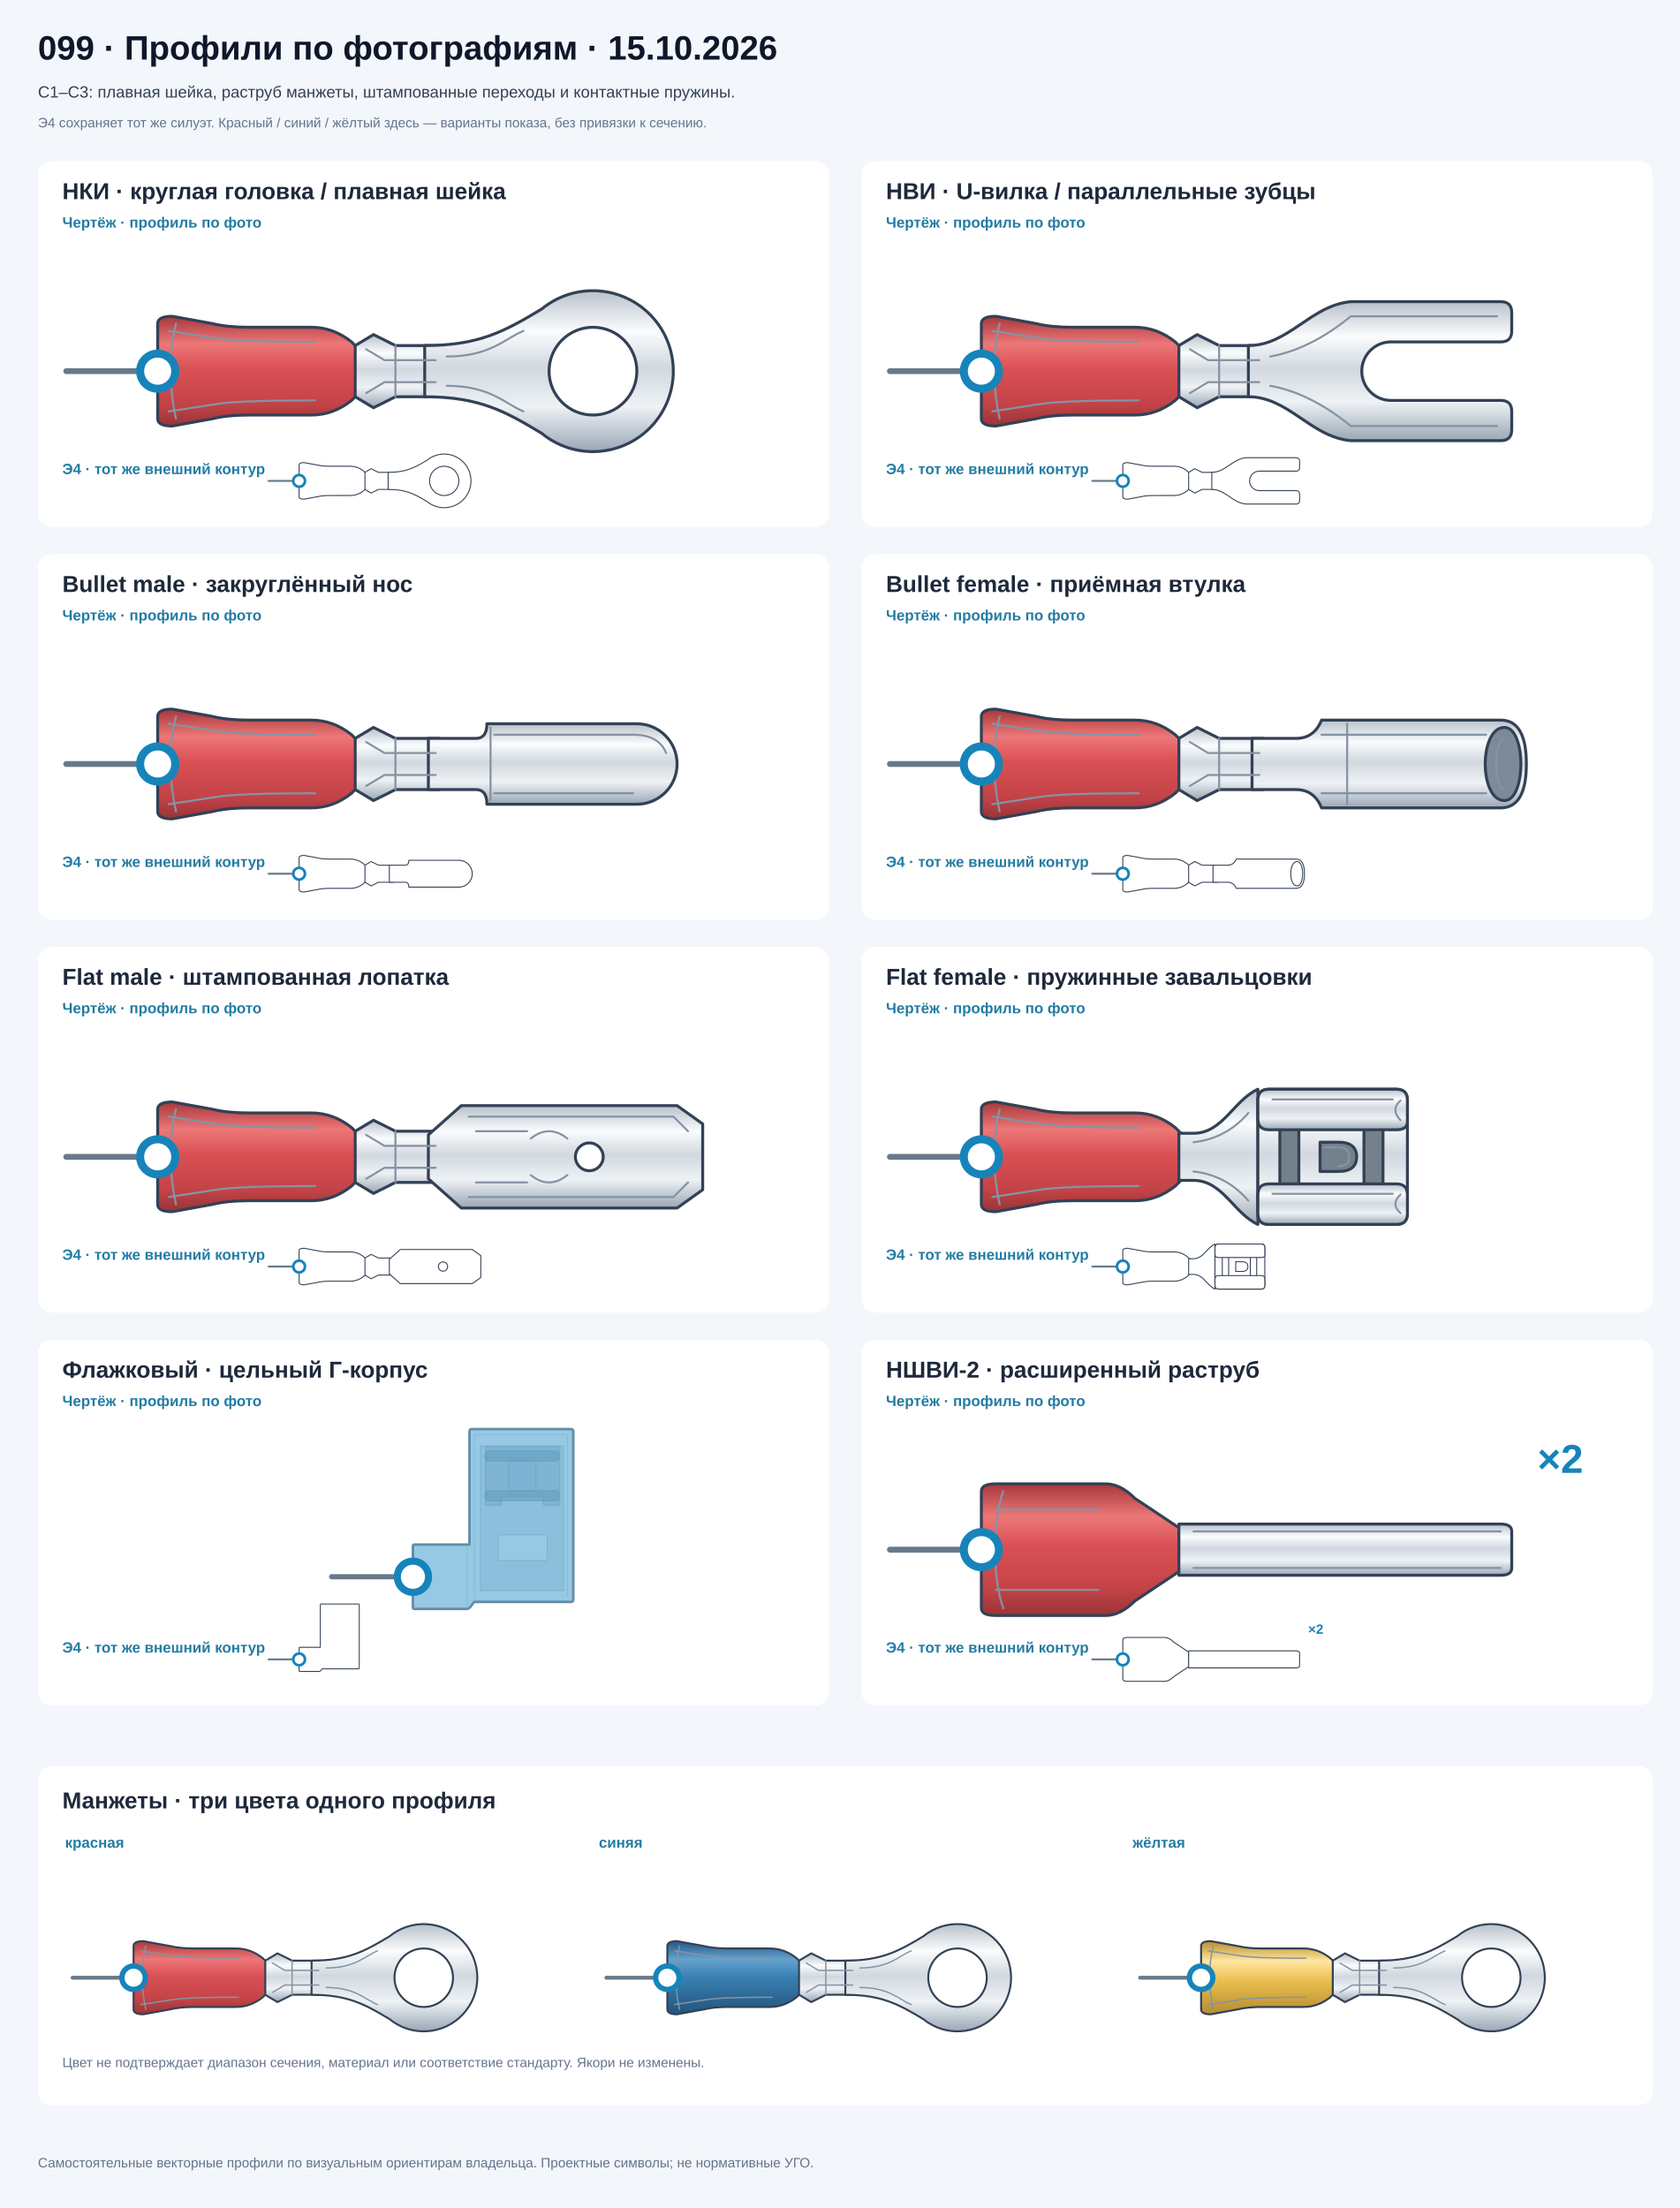
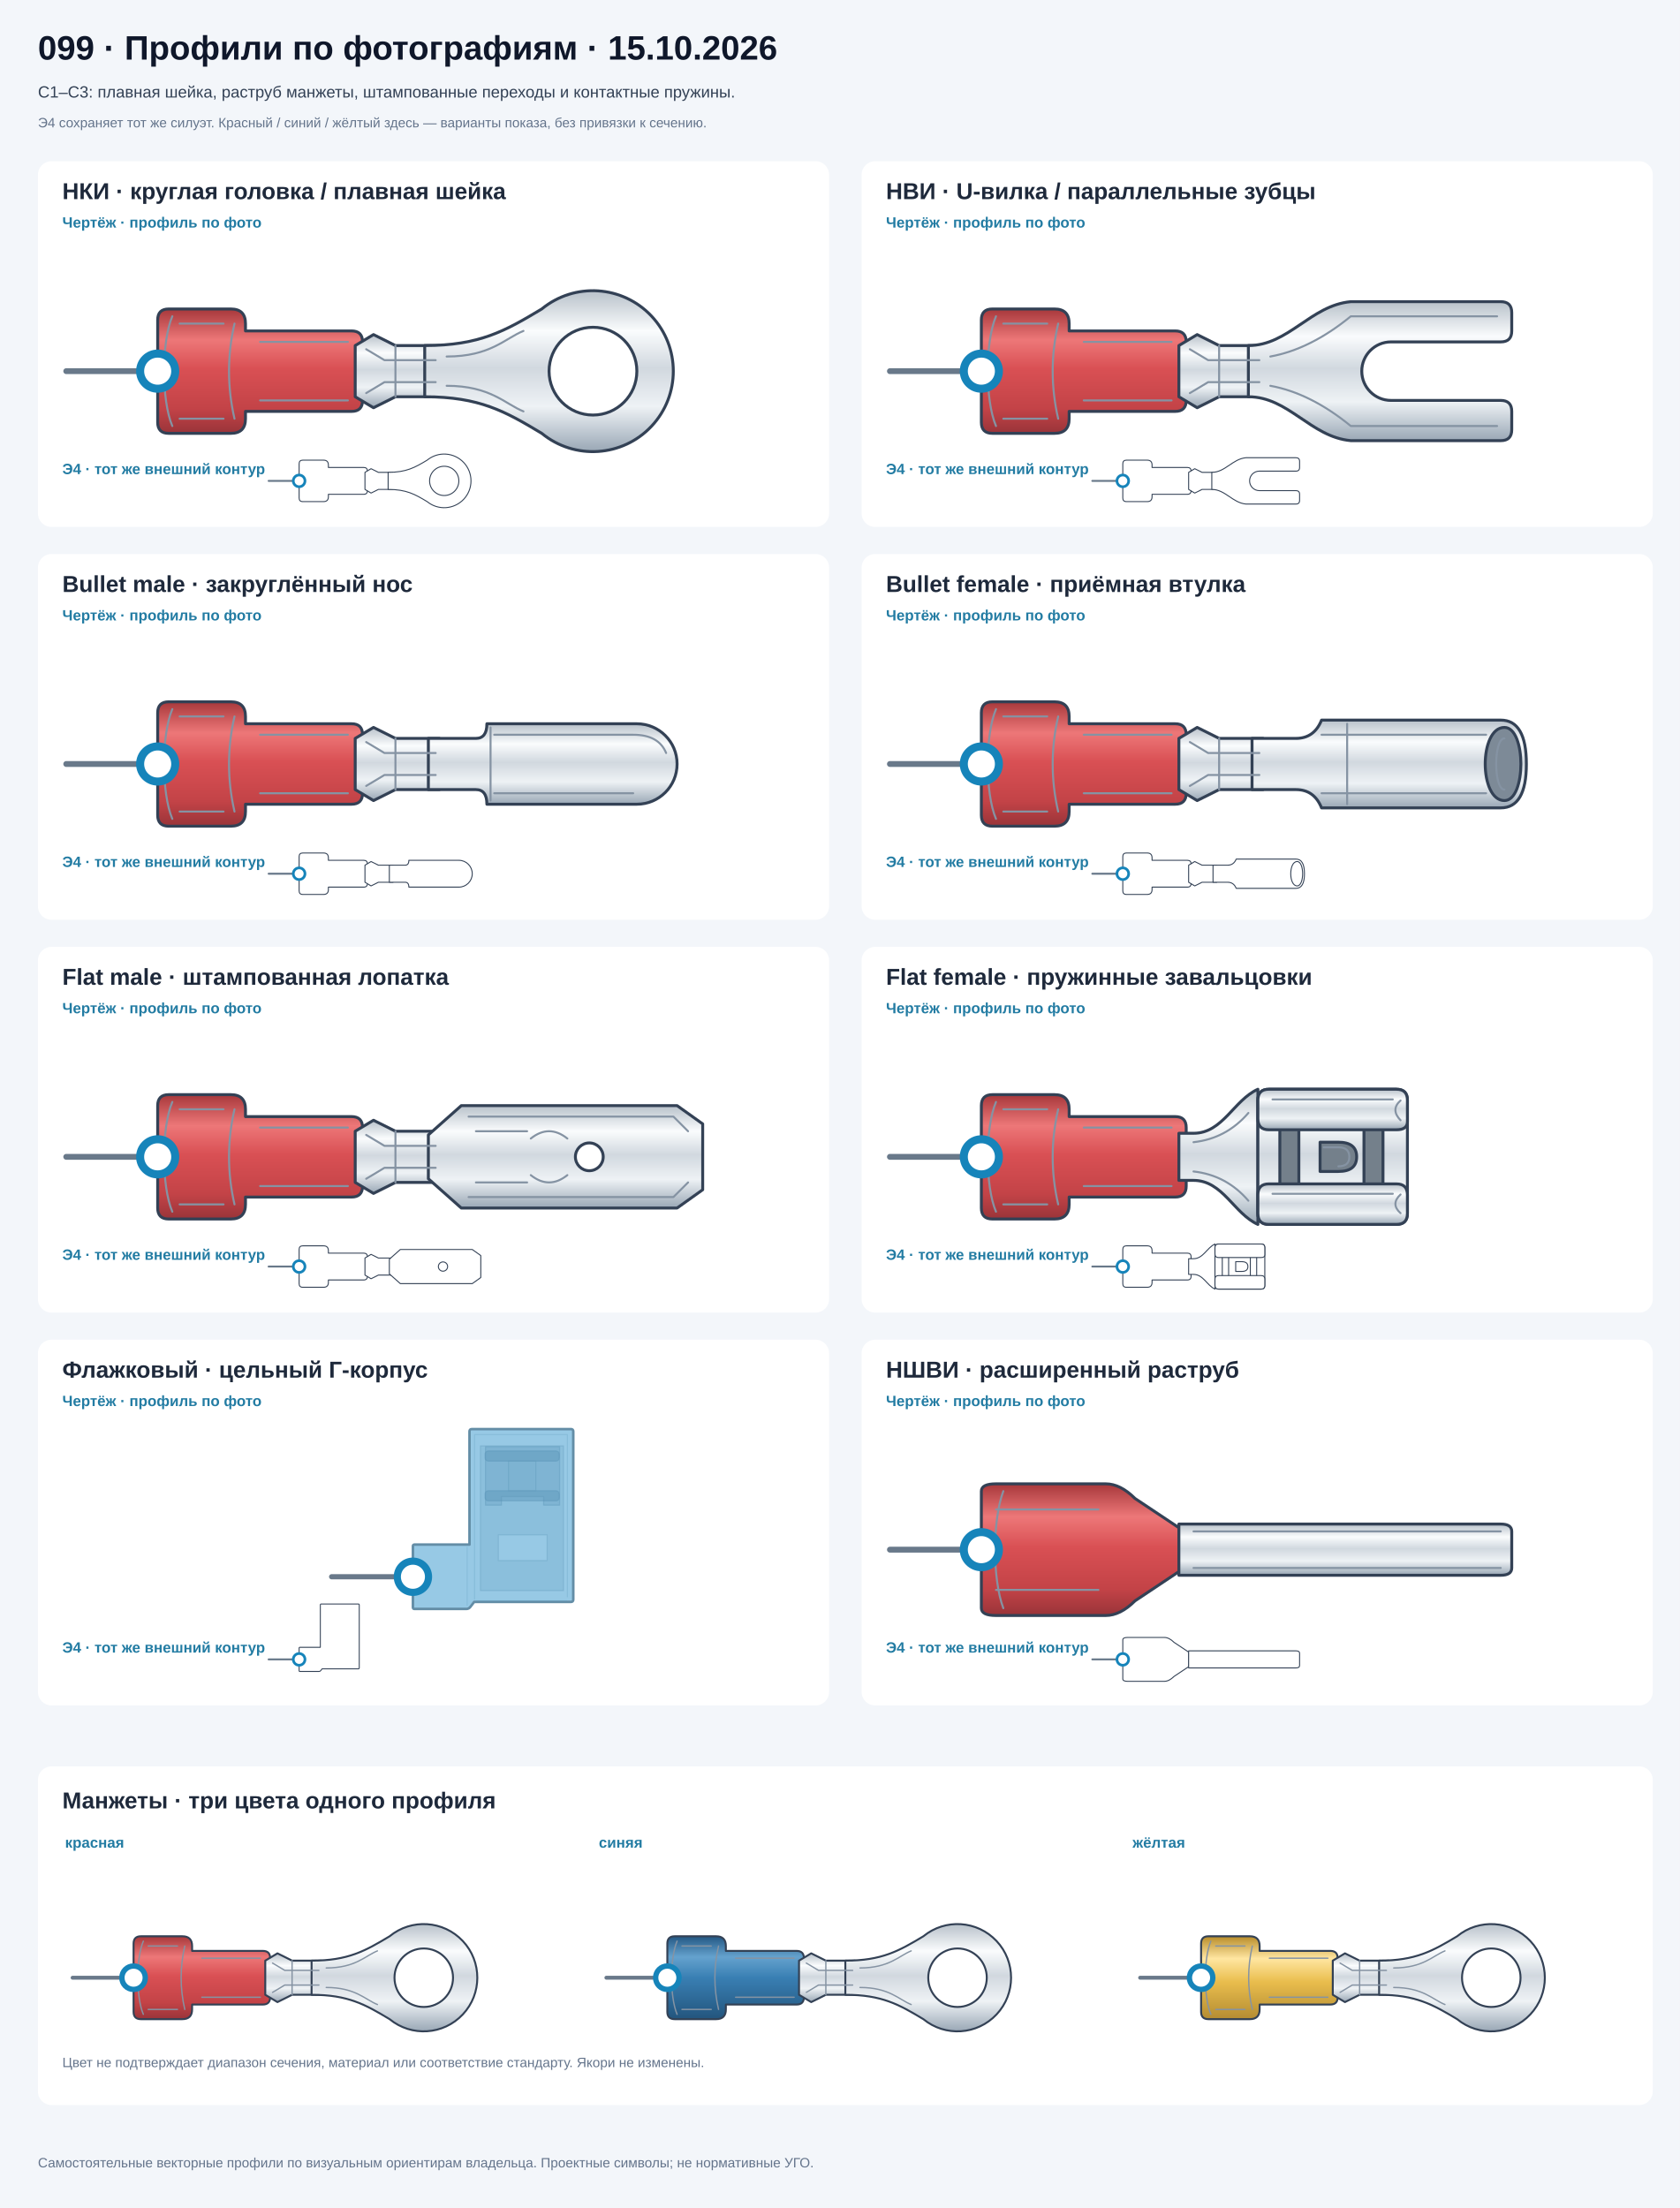
<svg xmlns="http://www.w3.org/2000/svg" width="1240" height="1630" viewBox="0 0 1240 1630" role="img" aria-labelledby="title">
  <style>svg{font-family:Arial,'Segoe UI',sans-serif} .geom{stroke:#334155;stroke-width:.8;stroke-linecap:round;stroke-linejoin:round} .geom text{stroke:none;stroke-width:0} .detail{stroke:#8593a3;stroke-width:.55;fill:none} .wire{stroke:#69798a;stroke-width:1.6;fill:none;stroke-linecap:round} .text{font-size:12px;fill:#334155;stroke:none} .small{font-size:10px;fill:#64748b;stroke:none} .title{font-size:25px;fill:#0f172a;font-weight:700;stroke:none} .card-title{font-size:17px;fill:#1e293b;font-weight:700;stroke:none} .view{font-size:11px;fill:#237ca3;font-weight:700;stroke:none} .badge{font-size:11px;fill:#1684ba;font-weight:700;stroke:none} .dim{stroke:#5f8f87;stroke-width:.55;fill:none} .dimtext{font-size:11px;fill:#427a70;stroke:none}</style>
  <defs>
    <linearGradient id="metal" x1="0" y1="0" x2="0" y2="1">
      <stop offset="0" stop-color="#b8c1ca" />
      <stop offset=".25" stop-color="#fafcfd" />
      <stop offset=".48" stop-color="#d1d8df" />
      <stop offset=".72" stop-color="#eef2f5" />
      <stop offset="1" stop-color="#99a7b5" />
    </linearGradient>
    <linearGradient id="red" x1="0" y1="0" x2="0" y2="1">
      <stop offset="0" stop-color="#a7383b" />
      <stop offset=".25" stop-color="#ed7778" />
      <stop offset=".48" stop-color="#d95054" />
      <stop offset=".8" stop-color="#c34347" />
      <stop offset="1" stop-color="#993439" />
    </linearGradient>
    <linearGradient id="blue" x1="0" y1="0" x2="0" y2="1">
      <stop offset="0" stop-color="#235783" />
      <stop offset=".25" stop-color="#65a2ce" />
      <stop offset=".5" stop-color="#397fb3" />
      <stop offset="1" stop-color="#23557d" />
    </linearGradient>
    <linearGradient id="yellow" x1="0" y1="0" x2="0" y2="1">
      <stop offset="0" stop-color="#b88c29" />
      <stop offset=".27" stop-color="#ffe6a1" />
      <stop offset=".55" stop-color="#e9bd4d" />
      <stop offset="1" stop-color="#b48c32" />
    </linearGradient>
  </defs>
  <rect x="0" y="0" width="1240" height="1630" rx="0" fill="#f3f6fa" />
  <text x="28" y="44" class="title">099 · Профили по фотографиям · 15.10.2026</text>
  <text x="28" y="72" class="text">C1–C3: плавная шейка, раструб манжеты, штампованные переходы и контактные пружины.</text>
  <text x="28" y="94" class="small">Э4 сохраняет тот же силуэт. Красный / синий / жёлтый здесь — варианты показа, без привязки к сечению.</text>
  <rect x="28" y="119" width="584" height="270" rx="10" fill="#ffffff" />
  <text x="46" y="147" class="card-title">НКИ · круглая головка / плавная шейка</text>
  <text x="46" y="168" class="view">Чертёж · профиль по фото</text>
  <g transform="translate(30,139) scale(2.7)">
    <g class="geom">
      <line x1="7" y1="50" x2="32" y2="50" class="wire" />
-       <path d="M32 37 Q32 35 36 35 L47 37 Q51 38 57 38 H74 Q80 38 85 42 L88 45 V55 L85 58 Q80 62 74 62 H57 Q51 62 47 63 L36 65 Q32 65 32 63 Z" fill="url(#red)" />
+       <path d="M32 36 Q32 33 35 33 H52 Q56 33 56 37 V39 H85 Q88 39 88 42 V58 Q88 61 85 61 H56 V63 Q56 67 52 67 H35 Q32 67 32 64 Z" fill="url(#red)" />
      <path d="M86 43 L91 40 L97 43 H109 V57 H97 L91 60 L86 57 Z" fill="url(#metal)" />
      <path d="M105 43 C120 43 127 39 137 33 A22 22 0 1 1 137 67 C127 61 120 57 105 57 Z" fill="url(#metal)" />
      <circle cx="151" cy="50" r="12" fill="#ffffff" />
      <path d="M89 44 L94 47 H108 M89 56 L94 53 H108 M97 43 V57" fill="none" class="detail" />
-       <path d="M35 39 L48 41 Q54 42 75 42 M35 61 L48 59 Q54 58 75 58 M37 37 Q34 49 37 63" fill="none" class="detail" />
+       <path d="M38 37 H50 M38 63 H50 M60 42 H84 M60 58 H84 M36 35 C33 42 33 58 36 65 M53 37 Q50 50 53 63" fill="none" class="detail" />
      <path d="M111 46 C123 46 127 41 132 39 M111 54 C123 54 127 59 132 61" fill="none" class="detail" />
    </g>
    <circle cx="32" cy="50" r="4.8" fill="#ffffff" data-role="wire-entry" stroke="#1684ba" stroke-width="2.2" />
  </g>
  <text x="46" y="350" class="view">Э4 · тот же внешний контур</text>
  <g transform="translate(192,310) scale(.9)">
    <g class="geom">
      <line x1="7" y1="50" x2="32" y2="50" class="wire" />
-       <path d="M32 37 Q32 35 36 35 L47 37 Q51 38 57 38 H74 Q80 38 85 42 L88 45 V55 L85 58 Q80 62 74 62 H57 Q51 62 47 63 L36 65 Q32 65 32 63 Z" fill="#fff" />
+       <path d="M32 36 Q32 33 35 33 H52 Q56 33 56 37 V39 H85 Q88 39 88 42 V58 Q88 61 85 61 H56 V63 Q56 67 52 67 H35 Q32 67 32 64 Z" fill="#fff" />
      <path d="M86 43 L91 40 L97 43 H109 V57 H97 L91 60 L86 57 Z" fill="#fff" />
      <path d="M105 43 C120 43 127 39 137 33 A22 22 0 1 1 137 67 C127 61 120 57 105 57 Z" fill="#fff" />
      <circle cx="151" cy="50" r="12" fill="#ffffff" />
    </g>
    <circle cx="32" cy="50" r="4.8" fill="#ffffff" data-role="wire-entry" stroke="#1684ba" stroke-width="2.2" />
  </g>
  <rect x="636" y="119" width="584" height="270" rx="10" fill="#ffffff" />
  <text x="654" y="147" class="card-title">НВИ · U-вилка / параллельные зубцы</text>
  <text x="654" y="168" class="view">Чертёж · профиль по фото</text>
  <g transform="translate(638,139) scale(2.7)">
    <g class="geom">
      <line x1="7" y1="50" x2="32" y2="50" class="wire" />
-       <path d="M32 37 Q32 35 36 35 L47 37 Q51 38 57 38 H74 Q80 38 85 42 L88 45 V55 L85 58 Q80 62 74 62 H57 Q51 62 47 63 L36 65 Q32 65 32 63 Z" fill="url(#red)" />
+       <path d="M32 36 Q32 33 35 33 H52 Q56 33 56 37 V39 H85 Q88 39 88 42 V58 Q88 61 85 61 H56 V63 Q56 67 52 67 H35 Q32 67 32 64 Z" fill="url(#red)" />
      <path d="M86 43 L91 40 L97 43 H109 V57 H97 L91 60 L86 57 Z" fill="url(#metal)" />
      <path d="M105 43 C116 43 122 32 133 31 H174 Q177 31 177 34 V39 Q177 42 174 42 H144 A8 8 0 0 0 144 58 H174 Q177 58 177 61 V66 Q177 69 174 69 H133 C122 68 116 57 105 57 Z" fill="url(#metal)" />
      <path d="M89 44 L94 47 H108 M89 56 L94 53 H108 M97 43 V57" fill="none" class="detail" />
-       <path d="M35 39 L48 41 Q54 42 75 42 M35 61 L48 59 Q54 58 75 58 M37 37 Q34 49 37 63" fill="none" class="detail" />
+       <path d="M38 37 H50 M38 63 H50 M60 42 H84 M60 58 H84 M36 35 C33 42 33 58 36 65 M53 37 Q50 50 53 63" fill="none" class="detail" />
      <path d="M111 46 Q122 44 133 35 H173 M111 54 Q122 56 133 65 H173" fill="none" class="detail" />
    </g>
    <circle cx="32" cy="50" r="4.8" fill="#ffffff" data-role="wire-entry" stroke="#1684ba" stroke-width="2.2" />
  </g>
  <text x="654" y="350" class="view">Э4 · тот же внешний контур</text>
  <g transform="translate(800,310) scale(.9)">
    <g class="geom">
      <line x1="7" y1="50" x2="32" y2="50" class="wire" />
-       <path d="M32 37 Q32 35 36 35 L47 37 Q51 38 57 38 H74 Q80 38 85 42 L88 45 V55 L85 58 Q80 62 74 62 H57 Q51 62 47 63 L36 65 Q32 65 32 63 Z" fill="#fff" />
+       <path d="M32 36 Q32 33 35 33 H52 Q56 33 56 37 V39 H85 Q88 39 88 42 V58 Q88 61 85 61 H56 V63 Q56 67 52 67 H35 Q32 67 32 64 Z" fill="#fff" />
      <path d="M86 43 L91 40 L97 43 H109 V57 H97 L91 60 L86 57 Z" fill="#fff" />
      <path d="M105 43 C116 43 122 32 133 31 H174 Q177 31 177 34 V39 Q177 42 174 42 H144 A8 8 0 0 0 144 58 H174 Q177 58 177 61 V66 Q177 69 174 69 H133 C122 68 116 57 105 57 Z" fill="#fff" />
    </g>
    <circle cx="32" cy="50" r="4.8" fill="#ffffff" data-role="wire-entry" stroke="#1684ba" stroke-width="2.2" />
  </g>
  <rect x="28" y="409" width="584" height="270" rx="10" fill="#ffffff" />
  <text x="46" y="437" class="card-title">Bullet male · закруглённый нос</text>
  <text x="46" y="458" class="view">Чертёж · профиль по фото</text>
  <g transform="translate(30,429) scale(2.7)">
    <g class="geom">
      <line x1="7" y1="50" x2="32" y2="50" class="wire" />
-       <path d="M32 37 Q32 35 36 35 L47 37 Q51 38 57 38 H74 Q80 38 85 42 L88 45 V55 L85 58 Q80 62 74 62 H57 Q51 62 47 63 L36 65 Q32 65 32 63 Z" fill="url(#red)" />
+       <path d="M32 36 Q32 33 35 33 H52 Q56 33 56 37 V39 H85 Q88 39 88 42 V58 Q88 61 85 61 H56 V63 Q56 67 52 67 H35 Q32 67 32 64 Z" fill="url(#red)" />
      <path d="M86 43 L91 40 L97 43 H109 V57 H97 L91 60 L86 57 Z" fill="url(#metal)" />
      <path d="M106 43 H119 Q122 43 122 39 H163 A11 11 0 0 1 163 61 H122 Q122 57 119 57 H106 Z" fill="url(#metal)" />
      <path d="M89 44 L94 47 H108 M89 56 L94 53 H108 M97 43 V57" fill="none" class="detail" />
-       <path d="M35 39 L48 41 Q54 42 75 42 M35 61 L48 59 Q54 58 75 58 M37 37 Q34 49 37 63" fill="none" class="detail" />
+       <path d="M38 37 H50 M38 63 H50 M60 42 H84 M60 58 H84 M36 35 C33 42 33 58 36 65 M53 37 Q50 50 53 63" fill="none" class="detail" />
      <path d="M124 42 H162 Q169 42 171 47 M124 58 H162 M123 40 V60" fill="none" class="detail" />
    </g>
    <circle cx="32" cy="50" r="4.8" fill="#ffffff" data-role="wire-entry" stroke="#1684ba" stroke-width="2.2" />
  </g>
  <text x="46" y="640" class="view">Э4 · тот же внешний контур</text>
  <g transform="translate(192,600) scale(.9)">
    <g class="geom">
      <line x1="7" y1="50" x2="32" y2="50" class="wire" />
-       <path d="M32 37 Q32 35 36 35 L47 37 Q51 38 57 38 H74 Q80 38 85 42 L88 45 V55 L85 58 Q80 62 74 62 H57 Q51 62 47 63 L36 65 Q32 65 32 63 Z" fill="#fff" />
+       <path d="M32 36 Q32 33 35 33 H52 Q56 33 56 37 V39 H85 Q88 39 88 42 V58 Q88 61 85 61 H56 V63 Q56 67 52 67 H35 Q32 67 32 64 Z" fill="#fff" />
      <path d="M86 43 L91 40 L97 43 H109 V57 H97 L91 60 L86 57 Z" fill="#fff" />
      <path d="M106 43 H119 Q122 43 122 39 H163 A11 11 0 0 1 163 61 H122 Q122 57 119 57 H106 Z" fill="#fff" />
    </g>
    <circle cx="32" cy="50" r="4.8" fill="#ffffff" data-role="wire-entry" stroke="#1684ba" stroke-width="2.2" />
  </g>
  <rect x="636" y="409" width="584" height="270" rx="10" fill="#ffffff" />
  <text x="654" y="437" class="card-title">Bullet female · приёмная втулка</text>
  <text x="654" y="458" class="view">Чертёж · профиль по фото</text>
  <g transform="translate(638,429) scale(2.7)">
    <g class="geom">
      <line x1="7" y1="50" x2="32" y2="50" class="wire" />
-       <path d="M32 37 Q32 35 36 35 L47 37 Q51 38 57 38 H74 Q80 38 85 42 L88 45 V55 L85 58 Q80 62 74 62 H57 Q51 62 47 63 L36 65 Q32 65 32 63 Z" fill="url(#red)" />
+       <path d="M32 36 Q32 33 35 33 H52 Q56 33 56 37 V39 H85 Q88 39 88 42 V58 Q88 61 85 61 H56 V63 Q56 67 52 67 H35 Q32 67 32 64 Z" fill="url(#red)" />
      <path d="M86 43 L91 40 L97 43 H109 V57 H97 L91 60 L86 57 Z" fill="url(#metal)" />
      <path d="M106 43 H118 Q123 43 125 38 H174 Q181 38 181 50 Q181 62 174 62 H125 Q123 57 118 57 H106 Z" fill="url(#metal)" />
      <path d="M175 40 C181 40 181 60 175 60 C168 60 168 40 175 40 Z" fill="#7d8a97" />
      <path d="M89 44 L94 47 H108 M89 56 L94 53 H108 M97 43 V57" fill="none" class="detail" />
-       <path d="M35 39 L48 41 Q54 42 75 42 M35 61 L48 59 Q54 58 75 58 M37 37 Q34 49 37 63" fill="none" class="detail" />
+       <path d="M38 37 H50 M38 63 H50 M60 42 H84 M60 58 H84 M36 35 C33 42 33 58 36 65 M53 37 Q50 50 53 63" fill="none" class="detail" />
      <path d="M125 42 H170 M125 58 H170 M175 43 C172 43 172 57 175 57 M132 39 V61" fill="none" class="detail" />
    </g>
    <circle cx="32" cy="50" r="4.8" fill="#ffffff" data-role="wire-entry" stroke="#1684ba" stroke-width="2.2" />
  </g>
  <text x="654" y="640" class="view">Э4 · тот же внешний контур</text>
  <g transform="translate(800,600) scale(.9)">
    <g class="geom">
      <line x1="7" y1="50" x2="32" y2="50" class="wire" />
-       <path d="M32 37 Q32 35 36 35 L47 37 Q51 38 57 38 H74 Q80 38 85 42 L88 45 V55 L85 58 Q80 62 74 62 H57 Q51 62 47 63 L36 65 Q32 65 32 63 Z" fill="#fff" />
+       <path d="M32 36 Q32 33 35 33 H52 Q56 33 56 37 V39 H85 Q88 39 88 42 V58 Q88 61 85 61 H56 V63 Q56 67 52 67 H35 Q32 67 32 64 Z" fill="#fff" />
      <path d="M86 43 L91 40 L97 43 H109 V57 H97 L91 60 L86 57 Z" fill="#fff" />
      <path d="M106 43 H118 Q123 43 125 38 H174 Q181 38 181 50 Q181 62 174 62 H125 Q123 57 118 57 H106 Z" fill="#fff" />
      <path d="M175 40 C181 40 181 60 175 60 C168 60 168 40 175 40 Z" fill="#fff" />
    </g>
    <circle cx="32" cy="50" r="4.8" fill="#ffffff" data-role="wire-entry" stroke="#1684ba" stroke-width="2.2" />
  </g>
  <rect x="28" y="699" width="584" height="270" rx="10" fill="#ffffff" />
  <text x="46" y="727" class="card-title">Flat male · штампованная лопатка</text>
  <text x="46" y="748" class="view">Чертёж · профиль по фото</text>
  <g transform="translate(30,719) scale(2.7)">
    <g class="geom">
      <line x1="7" y1="50" x2="32" y2="50" class="wire" />
-       <path d="M32 37 Q32 35 36 35 L47 37 Q51 38 57 38 H74 Q80 38 85 42 L88 45 V55 L85 58 Q80 62 74 62 H57 Q51 62 47 63 L36 65 Q32 65 32 63 Z" fill="url(#red)" />
+       <path d="M32 36 Q32 33 35 33 H52 Q56 33 56 37 V39 H85 Q88 39 88 42 V58 Q88 61 85 61 H56 V63 Q56 67 52 67 H35 Q32 67 32 64 Z" fill="url(#red)" />
      <path d="M86 43 L91 40 L97 43 H109 V57 H97 L91 60 L86 57 Z" fill="url(#metal)" />
      <path d="M106 44 L115 36 H174 L181 41 V59 L174 64 H115 L106 56 Z" fill="url(#metal)" />
      <circle cx="150" cy="50" r="3.8" fill="#ffffff" />
      <path d="M89 44 L94 47 H108 M89 56 L94 53 H108 M97 43 V57" fill="none" class="detail" />
-       <path d="M35 39 L48 41 Q54 42 75 42 M35 61 L48 59 Q54 58 75 58 M37 37 Q34 49 37 63" fill="none" class="detail" />
+       <path d="M38 37 H50 M38 63 H50 M60 42 H84 M60 58 H84 M36 35 C33 42 33 58 36 65 M53 37 Q50 50 53 63" fill="none" class="detail" />
      <path d="M117 39 H173 L177 43 M117 61 H173 L177 57 M119 43 H133 M119 57 H133" fill="none" class="detail" />
      <path d="M134 45 Q139 41 144 45 M134 55 Q139 59 144 55" fill="none" class="detail" />
    </g>
    <circle cx="32" cy="50" r="4.8" fill="#ffffff" data-role="wire-entry" stroke="#1684ba" stroke-width="2.2" />
  </g>
  <text x="46" y="930" class="view">Э4 · тот же внешний контур</text>
  <g transform="translate(192,890) scale(.9)">
    <g class="geom">
      <line x1="7" y1="50" x2="32" y2="50" class="wire" />
-       <path d="M32 37 Q32 35 36 35 L47 37 Q51 38 57 38 H74 Q80 38 85 42 L88 45 V55 L85 58 Q80 62 74 62 H57 Q51 62 47 63 L36 65 Q32 65 32 63 Z" fill="#fff" />
+       <path d="M32 36 Q32 33 35 33 H52 Q56 33 56 37 V39 H85 Q88 39 88 42 V58 Q88 61 85 61 H56 V63 Q56 67 52 67 H35 Q32 67 32 64 Z" fill="#fff" />
      <path d="M86 43 L91 40 L97 43 H109 V57 H97 L91 60 L86 57 Z" fill="#fff" />
      <path d="M106 44 L115 36 H174 L181 41 V59 L174 64 H115 L106 56 Z" fill="#fff" />
      <circle cx="150" cy="50" r="3.8" fill="#ffffff" />
    </g>
    <circle cx="32" cy="50" r="4.8" fill="#ffffff" data-role="wire-entry" stroke="#1684ba" stroke-width="2.2" />
  </g>
  <rect x="636" y="699" width="584" height="270" rx="10" fill="#ffffff" />
  <text x="654" y="727" class="card-title">Flat female · пружинные завальцовки</text>
  <text x="654" y="748" class="view">Чертёж · профиль по фото</text>
  <g transform="translate(638,719) scale(2.7)">
    <g class="geom">
      <line x1="7" y1="50" x2="32" y2="50" class="wire" />
-       <path d="M32 37 Q32 35 36 35 L47 37 Q51 38 57 38 H74 Q80 38 85 42 L88 45 V55 L85 58 Q80 62 74 62 H57 Q51 62 47 63 L36 65 Q32 65 32 63 Z" fill="url(#red)" />
+       <path d="M32 36 Q32 33 35 33 H52 Q56 33 56 37 V39 H85 Q88 39 88 42 V58 Q88 61 85 61 H56 V63 Q56 67 52 67 H35 Q32 67 32 64 Z" fill="url(#red)" />
      <path d="M86 43.56 H90 C98 43.56 101 34.5 107.6 31.52 V68.48 C101 65.5 98 56.44 90 56.44 H86 Z" fill="url(#metal)" />
      <g transform="translate(107.6,50)">
        <path d="M0 -15.48 Q0 -18.48 3 -18.48 H37.88 Q40.88 -18.48 40.88 -15.48 V15.48 Q40.88 18.48 37.88 18.48 H3 Q0 18.48 0 15.48 Z" fill="url(#metal)" />
        <rect x="6" y="-8.2" width="5.2" height="16.4" rx="0.5" fill="#74808b" />
        <rect x="29" y="-8.2" width="5.2" height="16.4" rx="0.5" fill="#74808b" />
        <path d="M17 -4 H22 Q27 -4 27 0 Q27 4 22 4 H17 Z" fill="#74808b" />
        <path d="M3 -18.48 H37.88 Q40.88 -18.48 40.88 -15.48 V-9.6 Q40.88 -7.4 37.88 -7.4 H3 Q0 -7.4 0 -10.4 V-15.48 Q0 -18.48 3 -18.48 Z" fill="url(#metal)" />
        <path d="M3 7.4 H37.88 Q40.88 7.4 40.88 10.4 V15.48 Q40.88 18.48 37.88 18.48 H3 Q0 18.48 0 15.48 V10.4 Q0 7.4 3 7.4 Z" fill="url(#metal)" />
        <path d="M4 -15.7 H36.88 M4 10.1 H36.88 M18 -2.6 H22 Q25 -2.6 25 0 Q25 2.6 22 2.6" fill="none" class="detail" />
        <path d="M39 -15.4 Q36.2 -12.9 39 -10 M39 10.3 Q36.2 12.9 39 15.4" fill="none" class="detail" />
      </g>
-       <path d="M35 39 L48 41 Q54 42 75 42 M35 61 L48 59 Q54 58 75 58 M37 37 Q34 49 37 63" fill="none" class="detail" />
+       <path d="M38 37 H50 M38 63 H50 M60 42 H84 M60 58 H84 M36 35 C33 42 33 58 36 65 M53 37 Q50 50 53 63" fill="none" class="detail" />
      <path d="M90 46 Q99 45 105 38 M90 54 Q99 55 105 62" fill="none" class="detail" />
    </g>
    <circle cx="32" cy="50" r="4.8" fill="#ffffff" data-role="wire-entry" stroke="#1684ba" stroke-width="2.2" />
  </g>
  <text x="654" y="930" class="view">Э4 · тот же внешний контур</text>
  <g transform="translate(800,890) scale(.9)">
    <g class="geom">
      <line x1="7" y1="50" x2="32" y2="50" class="wire" />
-       <path d="M32 37 Q32 35 36 35 L47 37 Q51 38 57 38 H74 Q80 38 85 42 L88 45 V55 L85 58 Q80 62 74 62 H57 Q51 62 47 63 L36 65 Q32 65 32 63 Z" fill="#fff" />
+       <path d="M32 36 Q32 33 35 33 H52 Q56 33 56 37 V39 H85 Q88 39 88 42 V58 Q88 61 85 61 H56 V63 Q56 67 52 67 H35 Q32 67 32 64 Z" fill="#fff" />
      <path d="M86 43.56 H90 C98 43.56 101 34.5 107.6 31.52 V68.48 C101 65.5 98 56.44 90 56.44 H86 Z" fill="#fff" />
      <g transform="translate(107.6,50)">
        <path d="M0 -15.48 Q0 -18.48 3 -18.48 H37.88 Q40.88 -18.48 40.88 -15.48 V15.48 Q40.88 18.48 37.88 18.48 H3 Q0 18.48 0 15.48 Z" fill="#fff" />
        <rect x="6" y="-8.2" width="5.2" height="16.4" rx="0.5" fill="#fff" />
        <rect x="29" y="-8.2" width="5.2" height="16.4" rx="0.5" fill="#fff" />
        <path d="M17 -4 H22 Q27 -4 27 0 Q27 4 22 4 H17 Z" fill="#fff" />
        <path d="M3 -18.48 H37.88 Q40.88 -18.48 40.88 -15.48 V-9.6 Q40.88 -7.4 37.88 -7.4 H3 Q0 -7.4 0 -10.4 V-15.48 Q0 -18.48 3 -18.48 Z" fill="#fff" />
        <path d="M3 7.4 H37.88 Q40.88 7.4 40.88 10.4 V15.48 Q40.88 18.48 37.88 18.48 H3 Q0 18.48 0 15.48 V10.4 Q0 7.4 3 7.4 Z" fill="#fff" />
      </g>
    </g>
    <circle cx="32" cy="50" r="4.8" fill="#ffffff" data-role="wire-entry" stroke="#1684ba" stroke-width="2.2" />
  </g>
  <rect x="28" y="989" width="584" height="270" rx="10" fill="#ffffff" />
  <text x="46" y="1017" class="card-title">Флажковый · цельный Г-корпус</text>
  <text x="46" y="1038" class="view">Чертёж · профиль по фото</text>
  <g transform="translate(228,1044) scale(2.4)">
    <g class="geom">
      <line x1="7" y1="50" x2="32" y2="50" class="wire" />
      <g transform="matrix(0,-.12,.12,0,29,61.7)">
        <path d="M62 198 H433 V411 H62 Z M139 244 H205 V369 H139 Z" fill="#a8b4bc" fill-rule="evenodd" fill-opacity=".34" stroke="#6b7e8b" stroke-opacity=".32" stroke-width="3" />
        <path d="M281 211 H431 V401 H281 V360 H303 V252 H281 Z" fill="#8597a4" fill-opacity=".35" stroke="#617687" stroke-opacity=".38" stroke-width="3" />
        <g fill="#697f8f" fill-opacity=".46" stroke="#5d7485" stroke-opacity=".4" stroke-width="3">
          <rect x="292" y="210" width="26" height="190" rx="8" fill="#697f8f" />
          <rect x="394" y="210" width="26" height="190" rx="8" fill="#697f8f" />
        </g>
        <path d="M318 270 H394 V340 H318 Z" fill="#b4c0c9" fill-opacity=".32" stroke="#647a8c" stroke-opacity=".35" stroke-width="3" />
        <path d="M19 25 H176 Q180 25 180 29 V170 H470 Q476 170 476 176 V430 Q476 436 470 436 H39 Q33 436 33 430 V182 L20 172 Q15 168 15 162 V29 Q15 25 19 25 Z" fill="#55a8d5" fill-opacity=".61" stroke="#638da6" stroke-width="6.5" />
        <path d="M40 183 H462 V421 H46 M24 164 H173 M36 188 V419" fill="none" stroke="#5e9dc0" stroke-opacity=".28" stroke-width="2.7" />
      </g>
    </g>
    <circle cx="32" cy="50" r="4.8" fill="#ffffff" data-role="wire-entry" stroke="#1684ba" stroke-width="2.2" />
  </g>
  <text x="46" y="1220" class="view">Э4 · тот же внешний контур</text>
  <g transform="translate(192,1180) scale(.9)">
    <g class="geom">
      <line x1="7" y1="50" x2="32" y2="50" class="wire" />
      <g transform="matrix(0,-.12,.12,0,29,61.7)">
        <path d="M19 25 H176 Q180 25 180 29 V170 H470 Q476 170 476 176 V430 Q476 436 470 436 H39 Q33 436 33 430 V182 L20 172 Q15 168 15 162 V29 Q15 25 19 25 Z" fill="#fff" stroke-width="6.5" />
      </g>
    </g>
    <circle cx="32" cy="50" r="4.8" fill="#ffffff" data-role="wire-entry" stroke="#1684ba" stroke-width="2.2" />
  </g>
  <rect x="636" y="989" width="584" height="270" rx="10" fill="#ffffff" />
-   <text x="654" y="1017" class="card-title">НШВИ-2 · расширенный раструб</text>
+   <text x="654" y="1017" class="card-title">НШВИ · расширенный раструб</text>
  <text x="654" y="1038" class="view">Чертёж · профиль по фото</text>
  <g transform="translate(638,1009) scale(2.7)">
    <g class="geom">
      <line x1="7" y1="50" x2="32" y2="50" class="wire" />
      <path d="M32 34 Q32 32 36 32 H66 Q70 32 74 36 L86 44 V56 L74 64 Q70 68 66 68 H36 Q32 68 32 66 Z" fill="url(#red)" />
      <path d="M86 43 H174 Q177 43 177 45 V55 Q177 57 174 57 H86 Z" fill="url(#metal)" />
-       <text x="184" y="29" class="badge">×2</text>
      <path d="M90 45 H174 M90 55 H174 M36 39 H64 M36 61 H64" fill="none" class="detail" />
      <path d="M38 34 C35 42 35 58 38 66" fill="none" class="detail" />
    </g>
    <circle cx="32" cy="50" r="4.8" fill="#ffffff" data-role="wire-entry" stroke="#1684ba" stroke-width="2.2" />
  </g>
  <text x="654" y="1220" class="view">Э4 · тот же внешний контур</text>
  <g transform="translate(800,1180) scale(.9)">
    <g class="geom">
      <line x1="7" y1="50" x2="32" y2="50" class="wire" />
      <path d="M32 34 Q32 32 36 32 H66 Q70 32 74 36 L86 44 V56 L74 64 Q70 68 66 68 H36 Q32 68 32 66 Z" fill="#fff" />
      <path d="M86 43 H174 Q177 43 177 45 V55 Q177 57 174 57 H86 Z" fill="#fff" />
-       <text x="184" y="29" class="badge">×2</text>
    </g>
    <circle cx="32" cy="50" r="4.8" fill="#ffffff" data-role="wire-entry" stroke="#1684ba" stroke-width="2.2" />
  </g>
  <rect x="28" y="1304" width="1192" height="250" rx="10" fill="#ffffff" />
  <text x="46" y="1335" class="card-title">Манжеты · три цвета одного профиля</text>
  <text x="48" y="1364" class="view">красная</text>
  <g transform="translate(41,1370) scale(1.8)">
    <g class="geom">
      <line x1="7" y1="50" x2="32" y2="50" class="wire" />
-       <path d="M32 37 Q32 35 36 35 L47 37 Q51 38 57 38 H74 Q80 38 85 42 L88 45 V55 L85 58 Q80 62 74 62 H57 Q51 62 47 63 L36 65 Q32 65 32 63 Z" fill="url(#red)" />
+       <path d="M32 36 Q32 33 35 33 H52 Q56 33 56 37 V39 H85 Q88 39 88 42 V58 Q88 61 85 61 H56 V63 Q56 67 52 67 H35 Q32 67 32 64 Z" fill="url(#red)" />
      <path d="M86 43 L91 40 L97 43 H109 V57 H97 L91 60 L86 57 Z" fill="url(#metal)" />
      <path d="M105 43 C120 43 127 39 137 33 A22 22 0 1 1 137 67 C127 61 120 57 105 57 Z" fill="url(#metal)" />
      <circle cx="151" cy="50" r="12" fill="#ffffff" />
      <path d="M89 44 L94 47 H108 M89 56 L94 53 H108 M97 43 V57" fill="none" class="detail" />
-       <path d="M35 39 L48 41 Q54 42 75 42 M35 61 L48 59 Q54 58 75 58 M37 37 Q34 49 37 63" fill="none" class="detail" />
+       <path d="M38 37 H50 M38 63 H50 M60 42 H84 M60 58 H84 M36 35 C33 42 33 58 36 65 M53 37 Q50 50 53 63" fill="none" class="detail" />
      <path d="M111 46 C123 46 127 41 132 39 M111 54 C123 54 127 59 132 61" fill="none" class="detail" />
    </g>
    <circle cx="32" cy="50" r="4.8" fill="#ffffff" data-role="wire-entry" stroke="#1684ba" stroke-width="2.2" />
  </g>
  <text x="442" y="1364" class="view">синяя</text>
  <g transform="translate(435,1370) scale(1.8)">
    <g class="geom">
      <line x1="7" y1="50" x2="32" y2="50" class="wire" />
-       <path d="M32 37 Q32 35 36 35 L47 37 Q51 38 57 38 H74 Q80 38 85 42 L88 45 V55 L85 58 Q80 62 74 62 H57 Q51 62 47 63 L36 65 Q32 65 32 63 Z" fill="url(#blue)" />
+       <path d="M32 36 Q32 33 35 33 H52 Q56 33 56 37 V39 H85 Q88 39 88 42 V58 Q88 61 85 61 H56 V63 Q56 67 52 67 H35 Q32 67 32 64 Z" fill="url(#blue)" />
      <path d="M86 43 L91 40 L97 43 H109 V57 H97 L91 60 L86 57 Z" fill="url(#metal)" />
      <path d="M105 43 C120 43 127 39 137 33 A22 22 0 1 1 137 67 C127 61 120 57 105 57 Z" fill="url(#metal)" />
      <circle cx="151" cy="50" r="12" fill="#ffffff" />
      <path d="M89 44 L94 47 H108 M89 56 L94 53 H108 M97 43 V57" fill="none" class="detail" />
-       <path d="M35 39 L48 41 Q54 42 75 42 M35 61 L48 59 Q54 58 75 58 M37 37 Q34 49 37 63" fill="none" class="detail" />
+       <path d="M38 37 H50 M38 63 H50 M60 42 H84 M60 58 H84 M36 35 C33 42 33 58 36 65 M53 37 Q50 50 53 63" fill="none" class="detail" />
      <path d="M111 46 C123 46 127 41 132 39 M111 54 C123 54 127 59 132 61" fill="none" class="detail" />
    </g>
    <circle cx="32" cy="50" r="4.8" fill="#ffffff" data-role="wire-entry" stroke="#1684ba" stroke-width="2.2" />
  </g>
  <text x="836" y="1364" class="view">жёлтая</text>
  <g transform="translate(829,1370) scale(1.8)">
    <g class="geom">
      <line x1="7" y1="50" x2="32" y2="50" class="wire" />
-       <path d="M32 37 Q32 35 36 35 L47 37 Q51 38 57 38 H74 Q80 38 85 42 L88 45 V55 L85 58 Q80 62 74 62 H57 Q51 62 47 63 L36 65 Q32 65 32 63 Z" fill="url(#yellow)" />
+       <path d="M32 36 Q32 33 35 33 H52 Q56 33 56 37 V39 H85 Q88 39 88 42 V58 Q88 61 85 61 H56 V63 Q56 67 52 67 H35 Q32 67 32 64 Z" fill="url(#yellow)" />
      <path d="M86 43 L91 40 L97 43 H109 V57 H97 L91 60 L86 57 Z" fill="url(#metal)" />
      <path d="M105 43 C120 43 127 39 137 33 A22 22 0 1 1 137 67 C127 61 120 57 105 57 Z" fill="url(#metal)" />
      <circle cx="151" cy="50" r="12" fill="#ffffff" />
      <path d="M89 44 L94 47 H108 M89 56 L94 53 H108 M97 43 V57" fill="none" class="detail" />
-       <path d="M35 39 L48 41 Q54 42 75 42 M35 61 L48 59 Q54 58 75 58 M37 37 Q34 49 37 63" fill="none" class="detail" />
+       <path d="M38 37 H50 M38 63 H50 M60 42 H84 M60 58 H84 M36 35 C33 42 33 58 36 65 M53 37 Q50 50 53 63" fill="none" class="detail" />
      <path d="M111 46 C123 46 127 41 132 39 M111 54 C123 54 127 59 132 61" fill="none" class="detail" />
    </g>
    <circle cx="32" cy="50" r="4.8" fill="#ffffff" data-role="wire-entry" stroke="#1684ba" stroke-width="2.2" />
  </g>
  <text x="46" y="1526" class="small">Цвет не подтверждает диапазон сечения, материал или соответствие стандарту. Якори не изменены.</text>
  <text x="28" y="1600" class="small">Самостоятельные векторные профили по визуальным ориентирам владельца. Проектные символы; не нормативные УГО.</text>
</svg>
